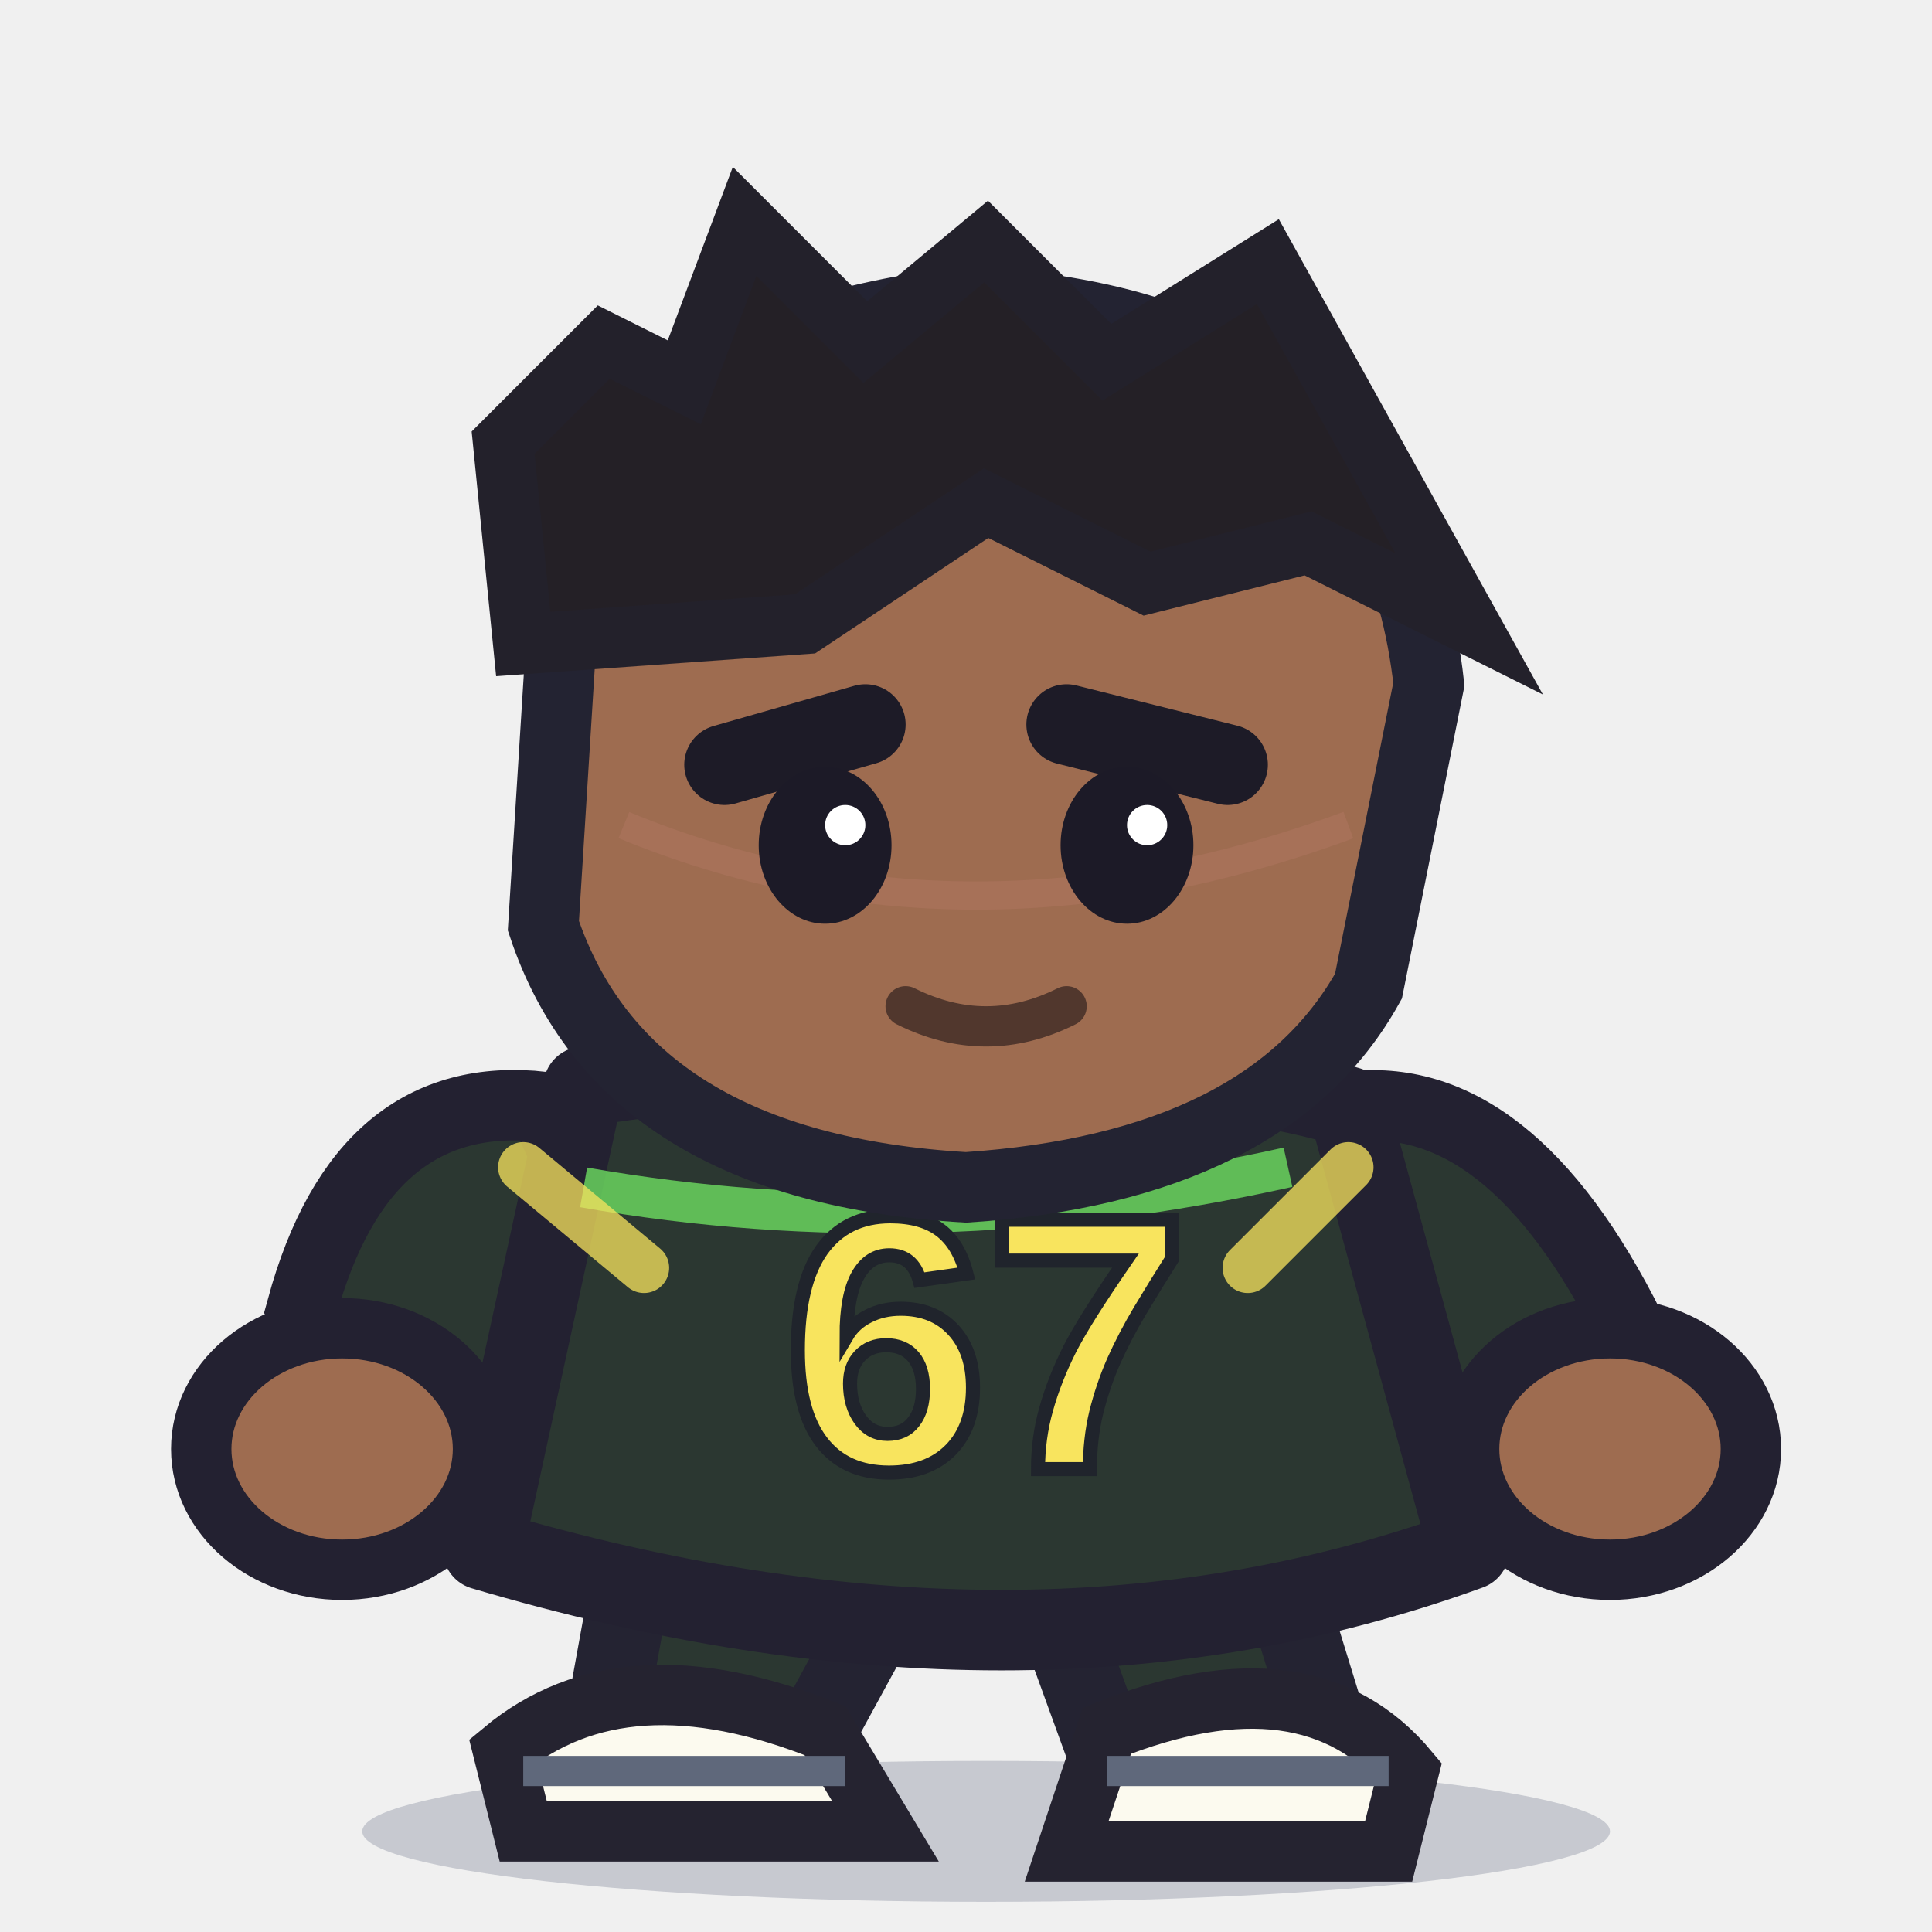
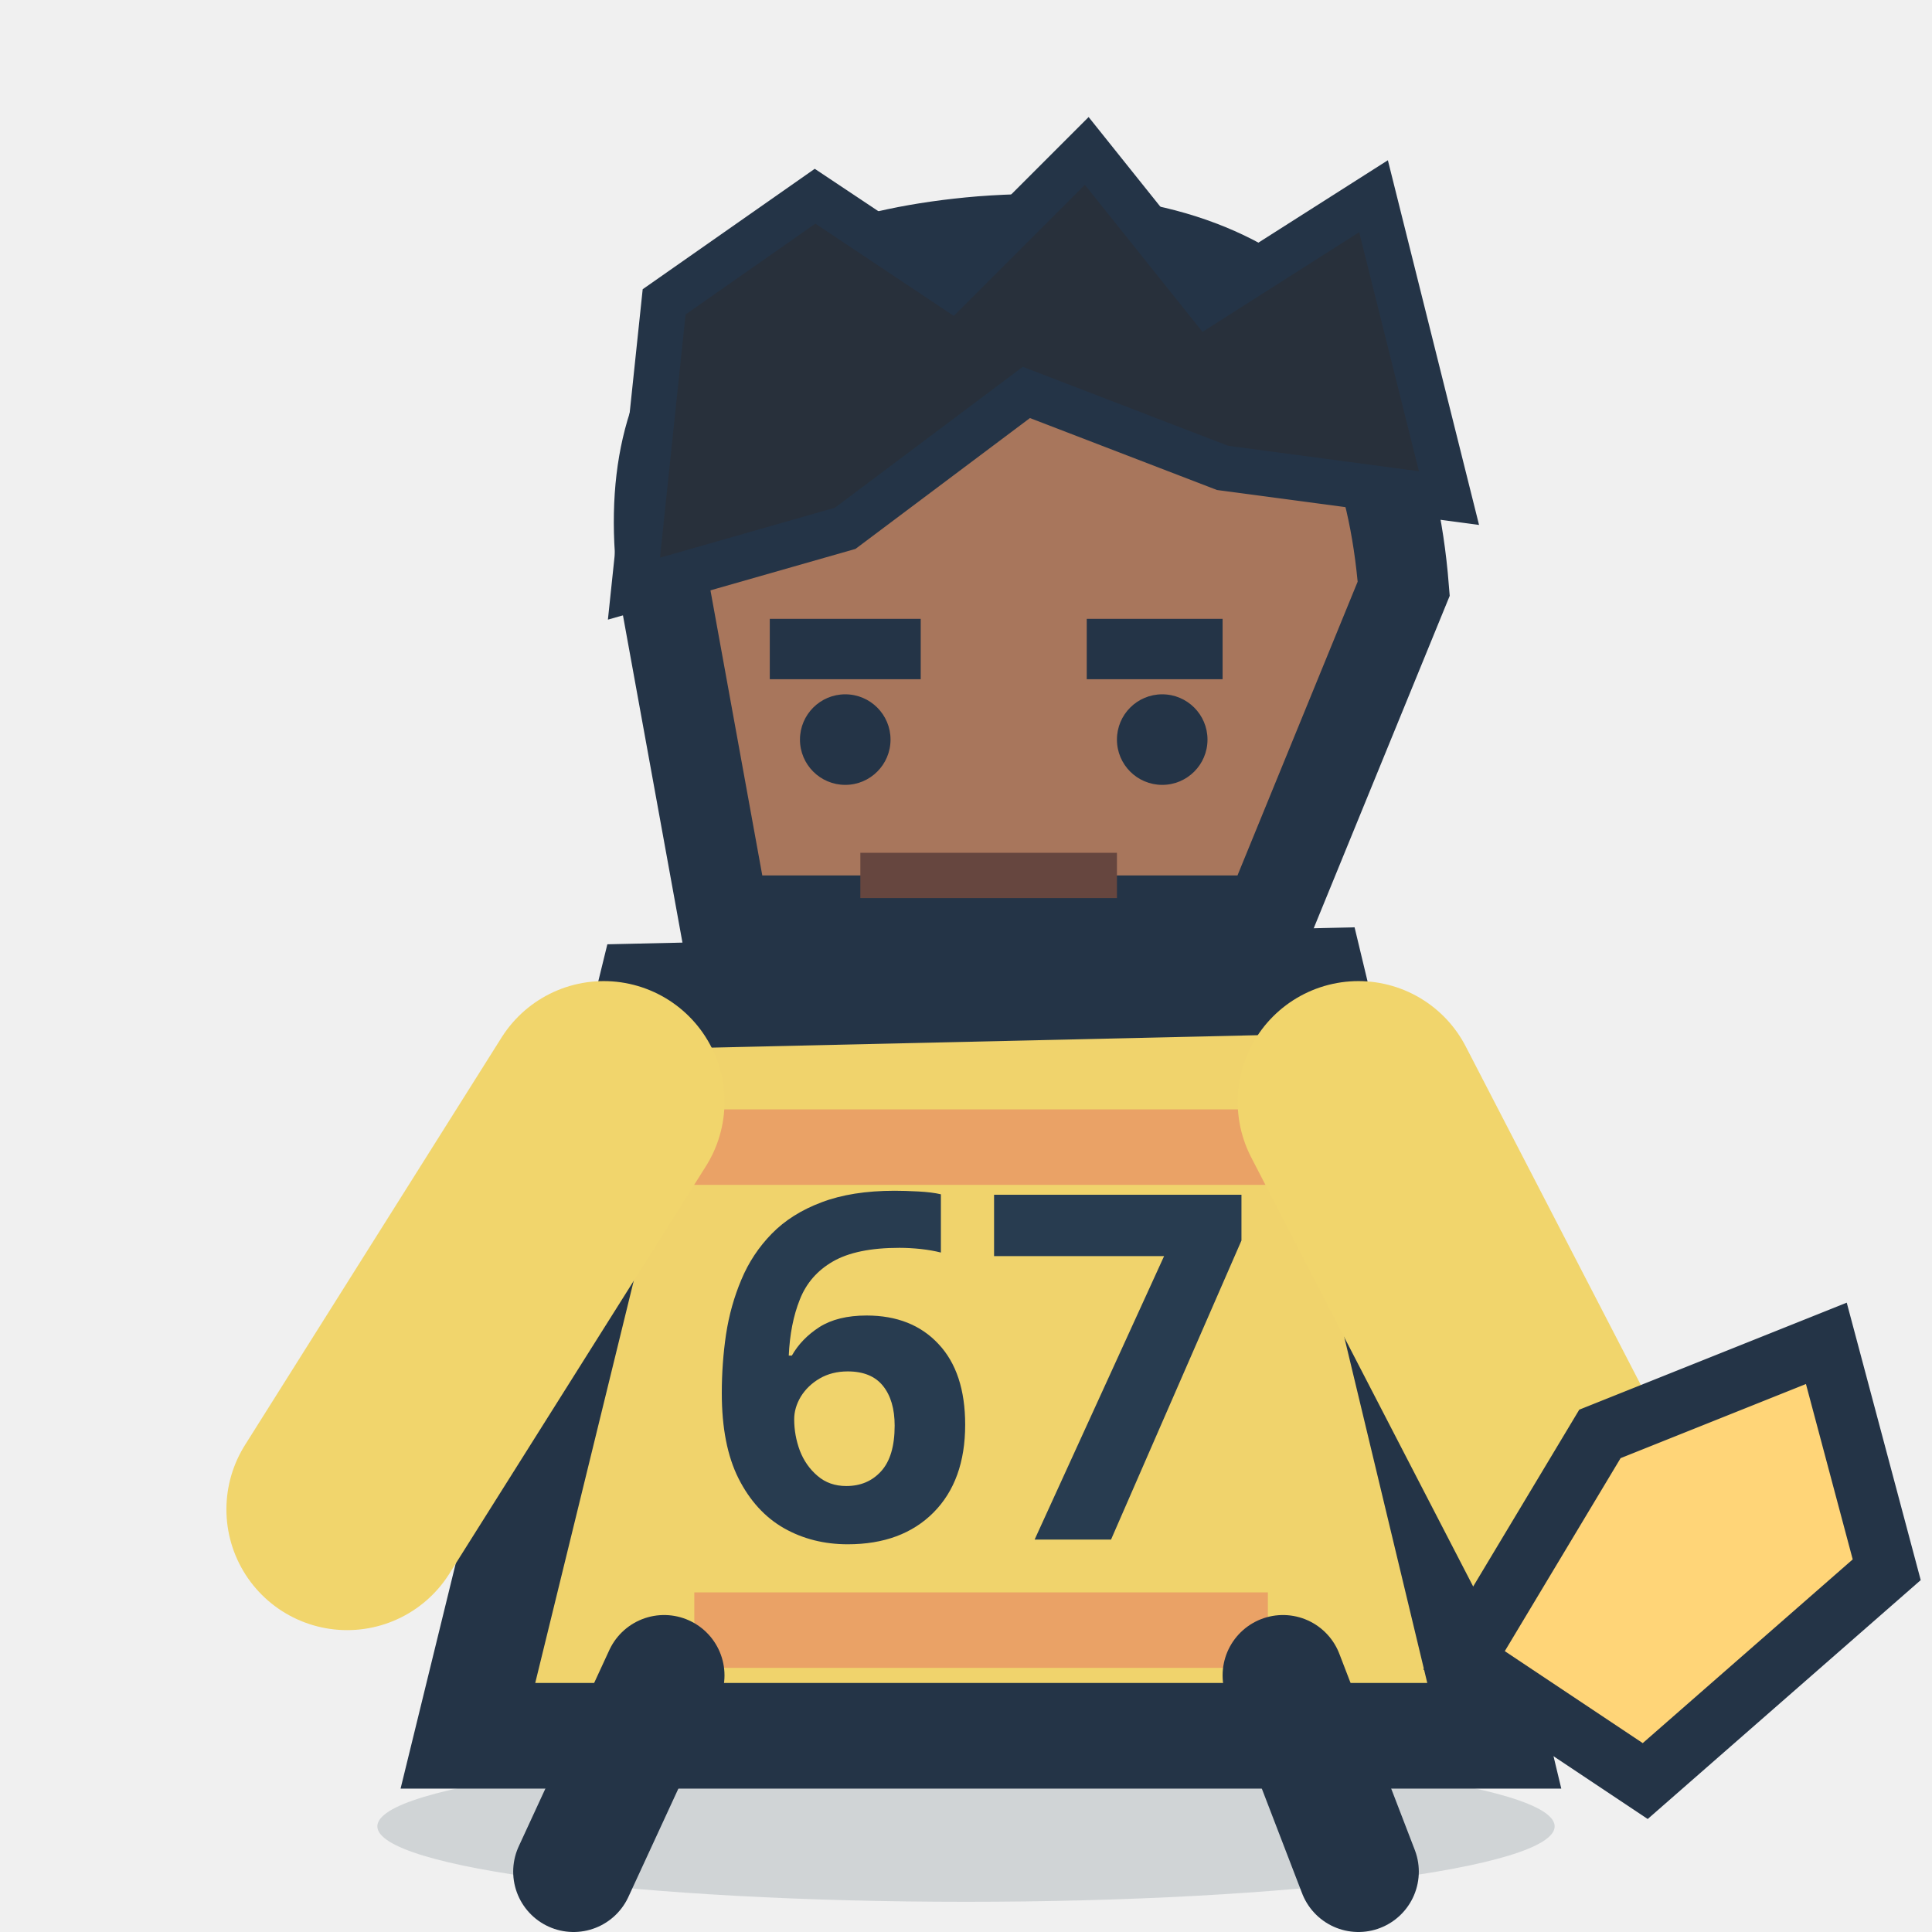
- <svg xmlns="http://www.w3.org/2000/svg" width="96" height="96" viewBox="0 0 96 96">
-   <ellipse cx="49" cy="91" rx="31" ry="3.5" fill="#212D50" opacity=".20" />
-   <path d="M32 75 L30 86 L40 87 L46 76Z M51 76 L55 87 L66 86 L62 73Z" fill="#2B3731" stroke="#242332" stroke-width="4" stroke-linejoin="round" />
-   <path d="M25 87 Q31 82 41 86 L44 91 L26 91Z M55 86 Q65 82 70 88 L69 92 L53 92Z" fill="#FCFAEF" stroke="#252330" stroke-width="3" />
-   <path d="M26 88 H42 M55 88 H69" stroke="#5F687B" stroke-width="1.5" />
-   <path d="M27 55 Q18 54 15 65 L19 72 Q26 74 32 66Z M67 55 Q75 54 81 66 L77 72 Q69 74 63 67Z" fill="#2B3731" stroke="#232131" stroke-width="3.5" />
-   <ellipse cx="17" cy="72" rx="7" ry="6" fill="#9E6C50" stroke="#232131" stroke-width="3" />
-   <ellipse cx="80" cy="72" rx="7" ry="6" fill="#9E6C50" stroke="#232131" stroke-width="3" />
-   <path d="M29 54 Q40 52 48 56 Q57 52 67 55 L73 77 Q51 85 24 77Z" fill="#2B3731" stroke="#232131" stroke-width="4" stroke-linejoin="round" />
-   <path d="M29 59 Q46 62 64 58" fill="none" stroke="#6DDD60" stroke-width="2" opacity=".8" />
-   <text x="49" y="73" text-anchor="middle" font-family="Arial,sans-serif" font-size="18" font-weight="900" fill="#F8E45E" stroke="#20242C" stroke-width=".7">67</text>
-   <path d="M28 30 Q30 17 48 15 Q69 16 71 34 L68 49 Q63 58 48 59 Q31 58 27 46Z" fill="#9E6C50" stroke="#232332" stroke-width="3.5" />
-   <path d="M31 41 q17 7 36 0" fill="none" stroke="#B57765" stroke-width="1.4" opacity=".4" />
-   <path d="M36 38 l7 -2 M53 36 l8 2" stroke="#1D1B27" stroke-width="4" stroke-linecap="round" />
-   <ellipse cx="41" cy="42" rx="3.3" ry="3.9" fill="#1C1A27" />
-   <ellipse cx="56" cy="42" rx="3.3" ry="3.9" fill="#1C1A27" />
-   <circle cx="42" cy="41" r="1" fill="#fff" />
-   <circle cx="57" cy="41" r="1" fill="#fff" />
-   <path d="M45 50 Q49 52 53 50" stroke="#51372D" stroke-width="2" fill="none" stroke-linecap="round" />
-   <path d="M26 32 L25 22 L30 17 L34 19 L37 11 L43 17 L49 12 L55 18 L63 13 L68 22 L73 31 L65 27 L57 29 L49 25 L40 31Z" fill="#242026" stroke="#23212B" stroke-width="3" />
-   <path d="M26 58 l6 5 M67 58 l-5 5" stroke="#F8E45E" stroke-width="2.5" stroke-linecap="round" opacity=".75" />
+ <svg xmlns="http://www.w3.org/2000/svg" width="128" height="128" viewBox="0 0 128 128">
+   <ellipse cx="64" cy="121" rx="39" ry="5" fill="#1C3544" opacity=".15" />
+   <g transform="translate(0 0) rotate(0 64 72)">
+     <path d="M43 66L87 65L99 115H31Z" fill="#F0D36C" stroke="#243447" stroke-width="7" />
+     <path d="M44 76H85M46 108H84" stroke="#EAA266" stroke-width="5" />
+     <text x="65" y="102" text-anchor="middle" fill="#283C50" font-family="Arial Black" font-size="32" font-weight="900">67</text>
+     <path d="M40 73L23 100M90 73L105 102" stroke="#F1D56C" stroke-width="16" stroke-linecap="round" />
+     <path d="M106 95L121 89L125 104L109 118L97 110Z" fill="#FFD578" stroke="#243447" stroke-width="4" />
+     <path d="M44 39Q41 18 65 16Q91 14 93 39L84 61H48Z" fill="#A8765C" stroke="#243447" stroke-width="6" />
+     <path d="M42 39L44 20L54 13L63 19L72 10L80 20L91 13L96 33L81 31L68 26L56 35Z" fill="#28303B" stroke="#243447" stroke-width="3" />
+     <path d="M51 43h10m11 0h9" stroke="#243447" stroke-width="4" />
+     <circle cx="56" cy="49" r="3" fill="#243447" />
+     <circle cx="77" cy="49" r="3" fill="#243447" />
+     <path d="M57 58h17" stroke="#66463F" stroke-width="3" />
+     <path d="M44 111L38 124 M85 111L90 124" stroke="#243447" stroke-width="8" stroke-linecap="round" />
+   </g>
</svg>
